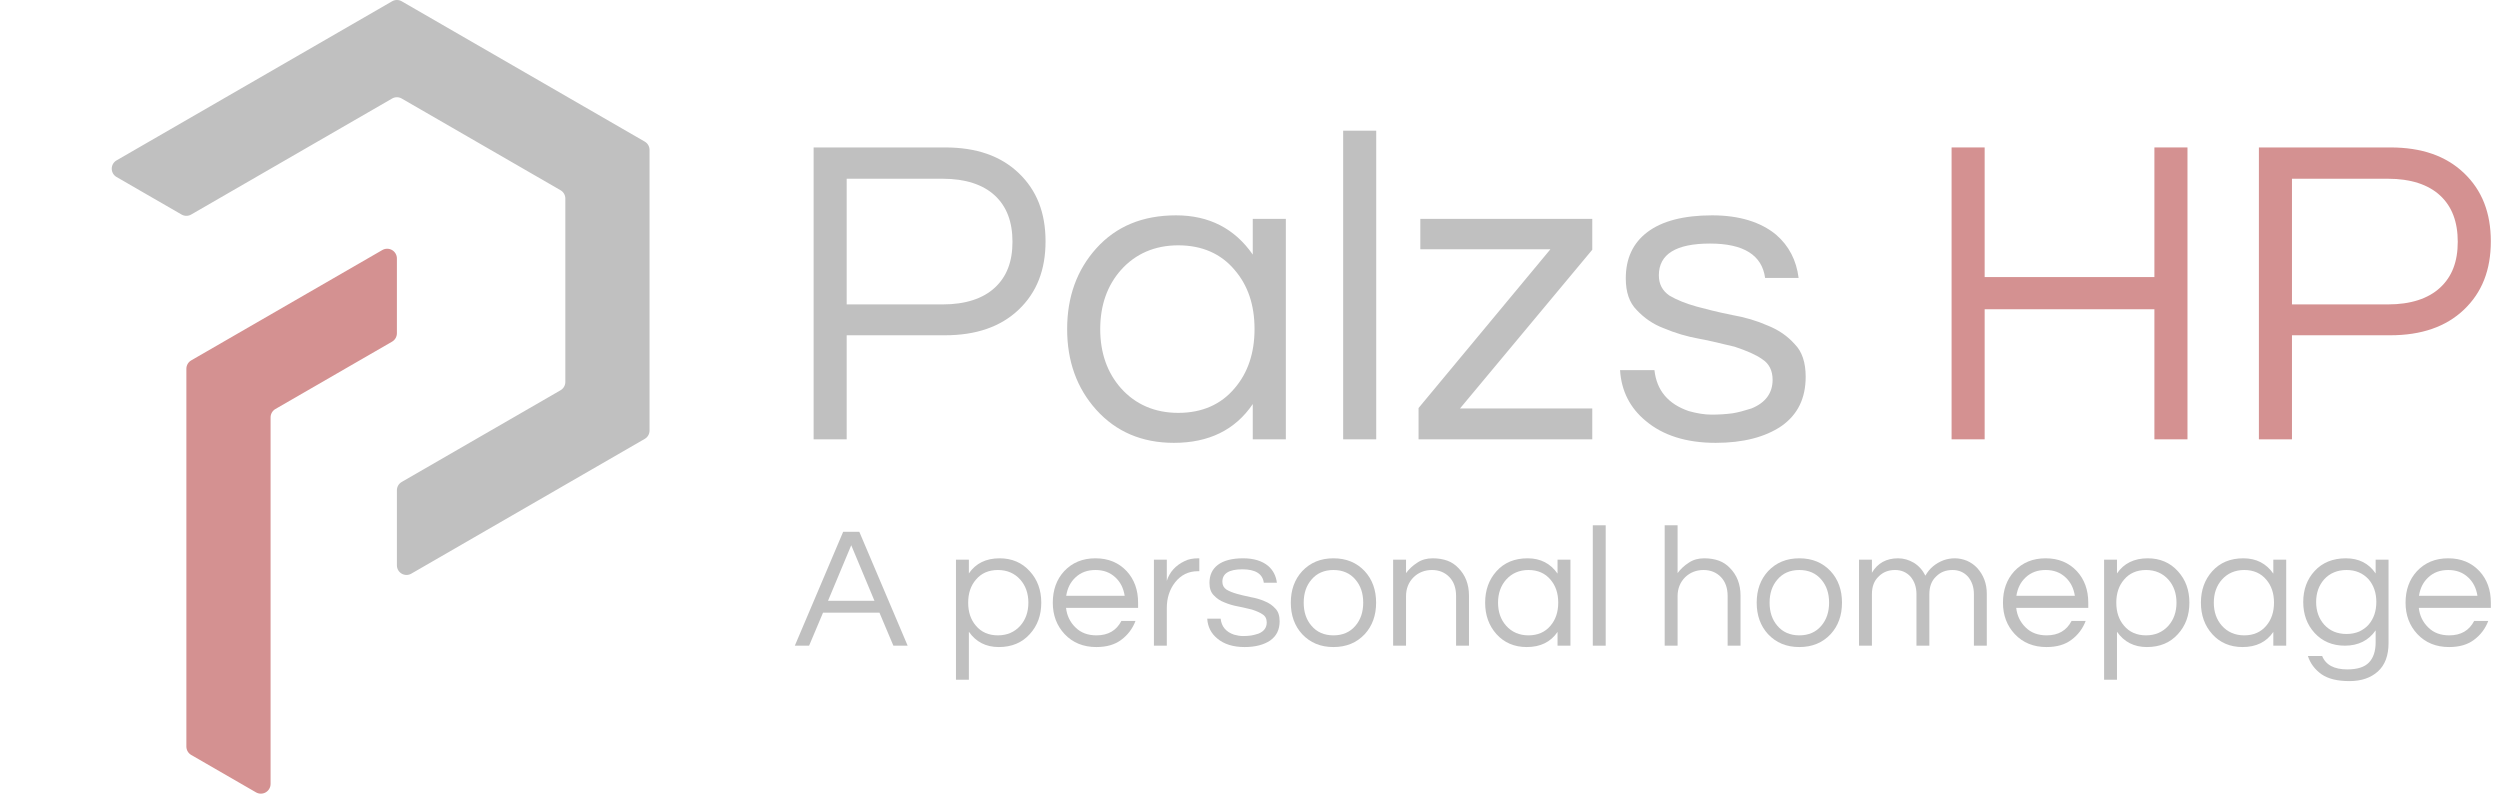
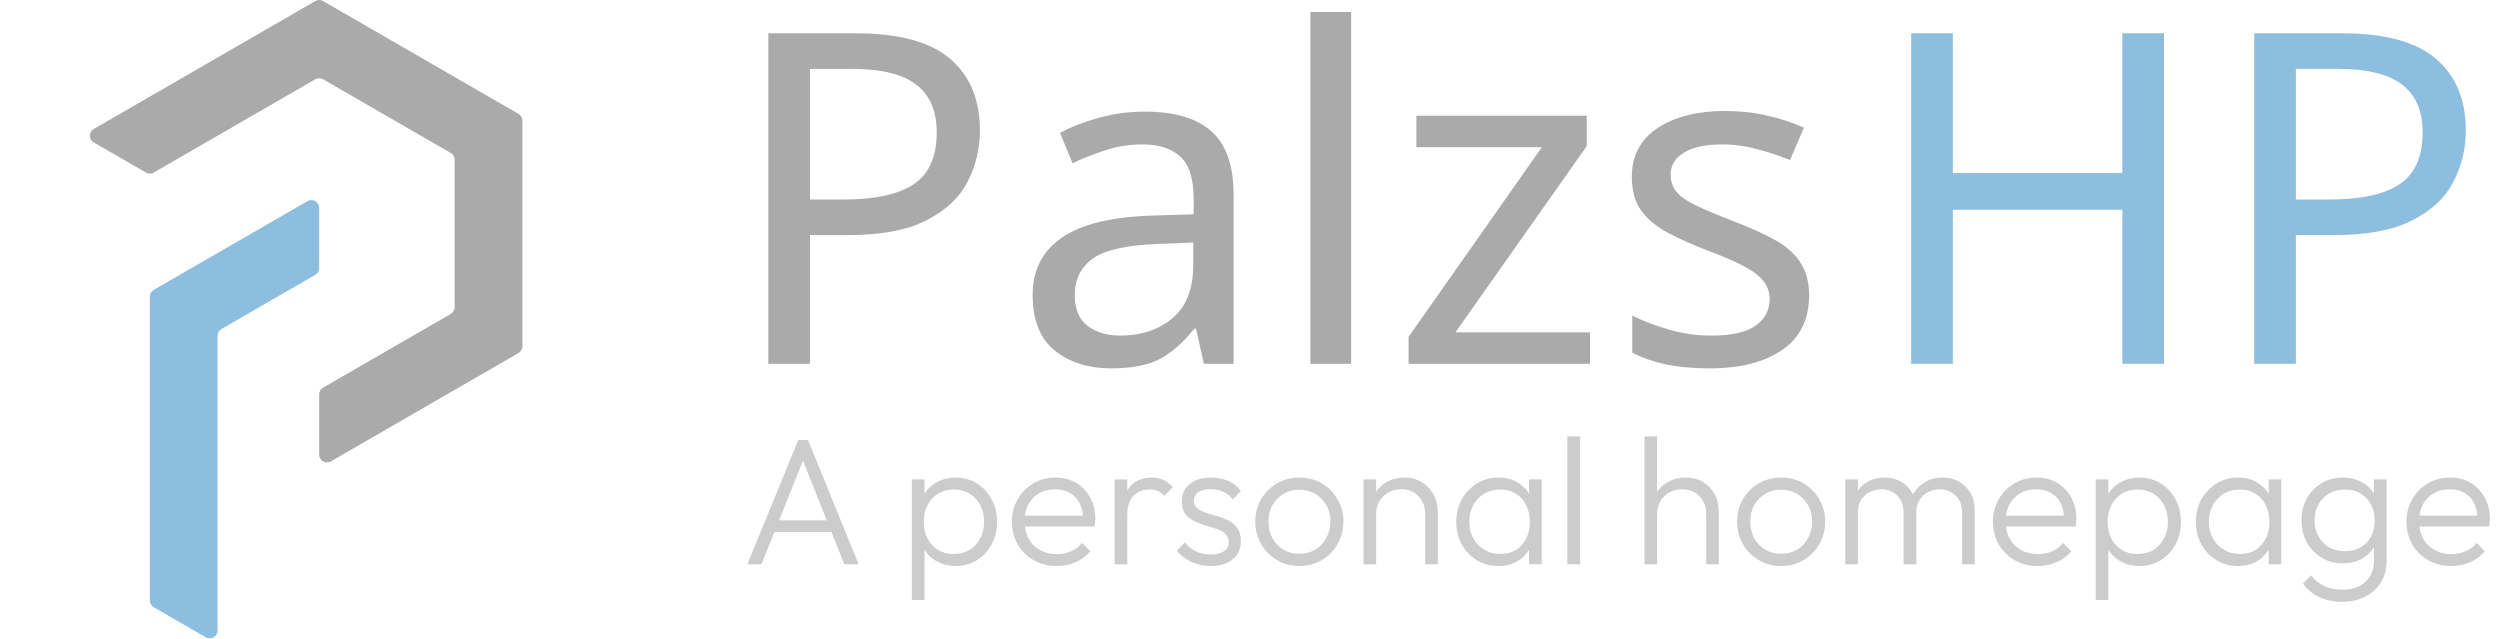
- <svg xmlns="http://www.w3.org/2000/svg" width="100%" height="100%" viewBox="0 0 189 60" version="1.1" xml:space="preserve" style="fill-rule:evenodd;clip-rule:evenodd;stroke-linejoin:round;stroke-miterlimit:2;">
-   <g transform="matrix(1,0,0,1,-1652.92,-144)">
-     <g transform="matrix(0.0622431,0,0,0.0622431,1600.16,125.509)">
-       <path d="M1312.01,600.78C1315.66,598.67 1320.16,598.67 1323.82,600.78C1327.47,602.89 1329.72,606.789 1329.72,611.008L1329.72,701.842C1329.72,706.062 1327.47,709.961 1323.82,712.071L1182.2,793.835C1178.55,795.944 1176.29,799.844 1176.29,804.063L1176.29,1249.23C1176.29,1253.45 1174.04,1257.35 1170.39,1259.46C1166.73,1261.57 1162.23,1261.57 1158.58,1259.46L1079.91,1214.04C1076.26,1211.93 1074.01,1208.03 1074.01,1203.81L1074.01,745.008C1074.01,740.788 1076.26,736.889 1079.91,734.779L1312.01,600.78Z" style="fill:rgb(212,145,145);" />
-     </g>
-     <g transform="matrix(0.0622431,0,0,0.0622431,1600.16,125.509)">
-       <path d="M989.188,491.884C985.586,493.964 983.366,497.808 983.366,501.968C983.366,506.129 985.586,509.973 989.188,512.053L1068.19,557.662C1071.79,559.742 1076.23,559.742 1079.83,557.662L1323.9,416.747C1327.51,414.667 1331.94,414.667 1335.55,416.747L1528.48,528.135C1532.08,530.215 1534.3,534.059 1534.3,538.219L1534.3,760.993C1534.3,765.154 1532.08,768.998 1528.48,771.078L1335.55,882.465C1331.94,884.545 1329.72,888.39 1329.72,892.55L1329.72,983.768C1329.72,987.928 1331.94,991.772 1335.55,993.852C1339.15,995.933 1343.59,995.933 1347.19,993.852L1630.76,830.133C1634.36,828.053 1636.58,824.209 1636.58,820.049L1636.58,479.164C1636.58,475.004 1634.36,471.16 1630.76,469.079L1335.55,298.637C1331.94,296.557 1327.51,296.557 1323.9,298.637L989.188,491.884Z" style="fill:rgb(192,192,192);" />
-     </g>
-     <g transform="matrix(6.21141,0,0,0.946931,1205.55,105.519)">
-       <rect x="72.025" y="40.637" width="9.66" height="63.363" style="fill:none;" />
-     </g>
-     <g transform="matrix(0.780071,0,0,0.780071,1712.97,192.813)">
-       <g transform="matrix(16.667,0,0,16.667,0,0)">
-         <path d="M0.659,-0L0.576,-0L0.495,-0.192L0.167,-0.192L0.086,-0L0.003,-0L0.284,-0.662L0.378,-0.662L0.659,-0ZM0.466,-0.261L0.331,-0.584L0.196,-0.261L0.466,-0.261Z" style="fill:rgb(192,192,192);fill-rule:nonzero;" />
-       </g>
-       <g transform="matrix(16.667,0,0,16.667,14.5836,0)">
-         <path d="M0.14,-0.42C0.18,-0.479 0.24,-0.508 0.319,-0.508C0.39,-0.508 0.449,-0.483 0.494,-0.433C0.539,-0.384 0.561,-0.323 0.561,-0.25C0.561,-0.177 0.539,-0.116 0.494,-0.067C0.449,-0.017 0.389,0.008 0.314,0.008C0.239,0.008 0.181,-0.022 0.14,-0.081L0.14,0.198L0.065,0.198L0.065,-0.5L0.14,-0.5L0.14,-0.42ZM0.309,-0.44C0.255,-0.44 0.212,-0.421 0.181,-0.384C0.151,-0.349 0.136,-0.305 0.136,-0.25C0.136,-0.195 0.151,-0.151 0.181,-0.116C0.212,-0.079 0.255,-0.06 0.309,-0.06C0.362,-0.06 0.406,-0.079 0.439,-0.116C0.47,-0.151 0.486,-0.196 0.486,-0.25C0.486,-0.304 0.47,-0.349 0.439,-0.384C0.406,-0.421 0.362,-0.44 0.309,-0.44Z" style="fill:rgb(192,192,192);fill-rule:nonzero;" />
-       </g>
-       <g transform="matrix(16.667,0,0,16.667,24.4838,0)">
-         <path d="M0.288,-0.06C0.356,-0.06 0.404,-0.088 0.433,-0.144L0.515,-0.144C0.498,-0.099 0.47,-0.062 0.432,-0.034C0.395,-0.006 0.347,0.008 0.287,0.008C0.212,0.008 0.15,-0.017 0.103,-0.067C0.057,-0.116 0.034,-0.177 0.034,-0.25C0.034,-0.324 0.056,-0.385 0.1,-0.433C0.147,-0.483 0.207,-0.508 0.282,-0.508C0.357,-0.508 0.417,-0.483 0.464,-0.433C0.508,-0.385 0.53,-0.324 0.53,-0.25L0.53,-0.22L0.111,-0.22C0.116,-0.175 0.134,-0.137 0.166,-0.106C0.197,-0.075 0.238,-0.06 0.288,-0.06ZM0.398,-0.397C0.367,-0.426 0.329,-0.44 0.282,-0.44C0.235,-0.44 0.197,-0.426 0.166,-0.397C0.137,-0.37 0.119,-0.335 0.112,-0.29L0.452,-0.29C0.445,-0.335 0.427,-0.37 0.398,-0.397Z" style="fill:rgb(192,192,192);fill-rule:nonzero;" />
-       </g>
-       <g transform="matrix(16.667,0,0,16.667,33.7673,0)">
-         <path d="M0.329,-0.508L0.329,-0.433L0.32,-0.433C0.266,-0.433 0.222,-0.411 0.188,-0.368C0.156,-0.327 0.14,-0.277 0.14,-0.22L0.14,-0L0.065,-0L0.065,-0.5L0.14,-0.5L0.14,-0.377C0.156,-0.428 0.191,-0.467 0.244,-0.492C0.265,-0.503 0.292,-0.508 0.324,-0.508L0.329,-0.508Z" style="fill:rgb(192,192,192);fill-rule:nonzero;" />
-       </g>
-       <g transform="matrix(16.667,0,0,16.667,39.5175,0)">
-         <path d="M0.359,-0.366C0.352,-0.418 0.31,-0.444 0.234,-0.444C0.157,-0.444 0.118,-0.42 0.118,-0.372C0.118,-0.352 0.126,-0.337 0.142,-0.326C0.159,-0.316 0.179,-0.308 0.204,-0.301C0.223,-0.296 0.249,-0.289 0.284,-0.282C0.313,-0.277 0.34,-0.269 0.365,-0.258C0.39,-0.248 0.41,-0.234 0.426,-0.216C0.443,-0.199 0.451,-0.174 0.451,-0.142C0.451,-0.093 0.433,-0.056 0.396,-0.03C0.359,-0.005 0.309,0.008 0.247,0.008C0.18,0.008 0.127,-0.009 0.088,-0.042C0.053,-0.071 0.033,-0.109 0.03,-0.157L0.108,-0.157C0.113,-0.111 0.139,-0.08 0.186,-0.064C0.204,-0.059 0.221,-0.056 0.238,-0.056C0.254,-0.056 0.27,-0.057 0.285,-0.059C0.298,-0.061 0.312,-0.065 0.328,-0.07C0.36,-0.083 0.376,-0.105 0.376,-0.135C0.376,-0.156 0.368,-0.172 0.352,-0.182C0.338,-0.192 0.317,-0.201 0.29,-0.21C0.249,-0.22 0.222,-0.226 0.21,-0.228C0.182,-0.233 0.155,-0.241 0.129,-0.252C0.105,-0.261 0.085,-0.275 0.068,-0.293C0.051,-0.31 0.043,-0.334 0.043,-0.365C0.043,-0.41 0.059,-0.445 0.092,-0.47C0.125,-0.495 0.174,-0.508 0.239,-0.508C0.3,-0.508 0.349,-0.493 0.384,-0.464C0.413,-0.439 0.43,-0.406 0.435,-0.366L0.359,-0.366Z" style="fill:rgb(192,192,192);fill-rule:nonzero;" />
-       </g>
-       <g transform="matrix(16.667,0,0,16.667,47.551,0)">
-         <path d="M0.1,-0.433C0.147,-0.483 0.207,-0.508 0.282,-0.508C0.357,-0.508 0.417,-0.483 0.464,-0.433C0.508,-0.385 0.53,-0.324 0.53,-0.25C0.53,-0.176 0.508,-0.115 0.464,-0.067C0.417,-0.017 0.357,0.008 0.282,0.008C0.207,0.008 0.147,-0.017 0.1,-0.067C0.056,-0.115 0.034,-0.176 0.034,-0.25C0.034,-0.324 0.056,-0.385 0.1,-0.433ZM0.154,-0.116C0.185,-0.079 0.228,-0.06 0.282,-0.06C0.336,-0.06 0.379,-0.079 0.41,-0.116C0.44,-0.151 0.455,-0.196 0.455,-0.25C0.455,-0.305 0.44,-0.349 0.41,-0.384C0.379,-0.421 0.336,-0.44 0.282,-0.44C0.228,-0.44 0.185,-0.421 0.154,-0.384C0.124,-0.349 0.109,-0.305 0.109,-0.25C0.109,-0.195 0.124,-0.151 0.154,-0.116Z" style="fill:rgb(192,192,192);fill-rule:nonzero;" />
-       </g>
-       <g transform="matrix(16.667,0,0,16.667,56.9511,0)">
-         <path d="M0.14,-0.5L0.14,-0.422C0.157,-0.445 0.179,-0.466 0.206,-0.483C0.231,-0.5 0.261,-0.508 0.295,-0.508C0.328,-0.508 0.356,-0.503 0.381,-0.494C0.405,-0.485 0.426,-0.471 0.444,-0.452C0.485,-0.411 0.506,-0.357 0.506,-0.291L0.506,-0L0.431,-0L0.431,-0.289C0.431,-0.335 0.418,-0.372 0.392,-0.399C0.366,-0.426 0.332,-0.44 0.291,-0.44C0.249,-0.44 0.213,-0.426 0.184,-0.398C0.155,-0.369 0.14,-0.332 0.14,-0.288L0.14,-0L0.065,-0L0.065,-0.5L0.14,-0.5Z" style="fill:rgb(192,192,192);fill-rule:nonzero;" />
-       </g>
-       <g transform="matrix(16.667,0,0,16.667,66.3847,0)">
-         <path d="M0.455,-0.08C0.415,-0.021 0.355,0.008 0.276,0.008C0.204,0.008 0.145,-0.017 0.1,-0.067C0.056,-0.116 0.034,-0.177 0.034,-0.25C0.034,-0.323 0.056,-0.384 0.1,-0.433C0.145,-0.483 0.205,-0.508 0.281,-0.508C0.356,-0.508 0.414,-0.478 0.455,-0.419L0.455,-0.5L0.53,-0.5L0.53,-0L0.455,-0L0.455,-0.08ZM0.286,-0.06C0.34,-0.06 0.383,-0.079 0.414,-0.116C0.444,-0.151 0.459,-0.196 0.459,-0.25C0.459,-0.305 0.444,-0.349 0.414,-0.384C0.383,-0.421 0.34,-0.44 0.286,-0.44C0.233,-0.44 0.189,-0.421 0.156,-0.384C0.125,-0.349 0.109,-0.304 0.109,-0.25C0.109,-0.196 0.125,-0.151 0.156,-0.116C0.189,-0.079 0.233,-0.06 0.286,-0.06Z" style="fill:rgb(192,192,192);fill-rule:nonzero;" />
-       </g>
-       <g transform="matrix(16.667,0,0,16.667,76.3015,0)">
-         <rect x="0.065" y="-0.7" width="0.075" height="0.7" style="fill:rgb(192,192,192);" />
-       </g>
-       <g transform="matrix(16.667,0,0,16.667,83.2683,0)">
-         <path d="M0.14,-0.7L0.14,-0.422C0.157,-0.445 0.179,-0.466 0.206,-0.483C0.231,-0.5 0.261,-0.508 0.295,-0.508C0.328,-0.508 0.356,-0.503 0.381,-0.494C0.405,-0.485 0.426,-0.471 0.444,-0.452C0.485,-0.411 0.506,-0.357 0.506,-0.291L0.506,-0L0.431,-0L0.431,-0.289C0.431,-0.335 0.418,-0.372 0.392,-0.399C0.366,-0.426 0.332,-0.44 0.291,-0.44C0.249,-0.44 0.213,-0.426 0.184,-0.398C0.155,-0.369 0.14,-0.332 0.14,-0.288L0.14,-0L0.065,-0L0.065,-0.7L0.14,-0.7Z" style="fill:rgb(192,192,192);fill-rule:nonzero;" />
-       </g>
-       <g transform="matrix(16.667,0,0,16.667,92.7019,0)">
-         <path d="M0.1,-0.433C0.147,-0.483 0.207,-0.508 0.282,-0.508C0.357,-0.508 0.417,-0.483 0.464,-0.433C0.508,-0.385 0.53,-0.324 0.53,-0.25C0.53,-0.176 0.508,-0.115 0.464,-0.067C0.417,-0.017 0.357,0.008 0.282,0.008C0.207,0.008 0.147,-0.017 0.1,-0.067C0.056,-0.115 0.034,-0.176 0.034,-0.25C0.034,-0.324 0.056,-0.385 0.1,-0.433ZM0.154,-0.116C0.185,-0.079 0.228,-0.06 0.282,-0.06C0.336,-0.06 0.379,-0.079 0.41,-0.116C0.44,-0.151 0.455,-0.196 0.455,-0.25C0.455,-0.305 0.44,-0.349 0.41,-0.384C0.379,-0.421 0.336,-0.44 0.282,-0.44C0.228,-0.44 0.185,-0.421 0.154,-0.384C0.124,-0.349 0.109,-0.305 0.109,-0.25C0.109,-0.195 0.124,-0.151 0.154,-0.116Z" style="fill:rgb(192,192,192);fill-rule:nonzero;" />
-       </g>
-       <g transform="matrix(16.667,0,0,16.667,102.102,0)">
-         <path d="M0.14,-0.424C0.173,-0.48 0.224,-0.508 0.292,-0.508C0.325,-0.508 0.355,-0.499 0.384,-0.482C0.413,-0.464 0.435,-0.439 0.451,-0.407C0.474,-0.449 0.51,-0.479 0.557,-0.497C0.577,-0.504 0.599,-0.508 0.622,-0.508C0.646,-0.508 0.669,-0.503 0.692,-0.494C0.715,-0.484 0.735,-0.47 0.752,-0.452C0.789,-0.411 0.808,-0.361 0.808,-0.302L0.808,-0L0.733,-0L0.733,-0.3C0.733,-0.341 0.721,-0.375 0.698,-0.402C0.675,-0.427 0.645,-0.44 0.609,-0.44C0.57,-0.44 0.539,-0.428 0.514,-0.403C0.487,-0.378 0.474,-0.344 0.474,-0.299L0.474,-0L0.399,-0L0.399,-0.3C0.399,-0.341 0.387,-0.375 0.364,-0.402C0.341,-0.427 0.311,-0.44 0.275,-0.44C0.236,-0.44 0.205,-0.428 0.18,-0.403C0.153,-0.378 0.14,-0.344 0.14,-0.299L0.14,-0L0.065,-0L0.065,-0.5L0.14,-0.5L0.14,-0.424Z" style="fill:rgb(192,192,192);fill-rule:nonzero;" />
-       </g>
-       <g transform="matrix(16.667,0,0,16.667,116.569,0)">
-         <path d="M0.288,-0.06C0.356,-0.06 0.404,-0.088 0.433,-0.144L0.515,-0.144C0.498,-0.099 0.47,-0.062 0.432,-0.034C0.395,-0.006 0.347,0.008 0.287,0.008C0.212,0.008 0.15,-0.017 0.103,-0.067C0.057,-0.116 0.034,-0.177 0.034,-0.25C0.034,-0.324 0.056,-0.385 0.1,-0.433C0.147,-0.483 0.207,-0.508 0.282,-0.508C0.357,-0.508 0.417,-0.483 0.464,-0.433C0.508,-0.385 0.53,-0.324 0.53,-0.25L0.53,-0.22L0.111,-0.22C0.116,-0.175 0.134,-0.137 0.166,-0.106C0.197,-0.075 0.238,-0.06 0.288,-0.06ZM0.398,-0.397C0.367,-0.426 0.329,-0.44 0.282,-0.44C0.235,-0.44 0.197,-0.426 0.166,-0.397C0.137,-0.37 0.119,-0.335 0.112,-0.29L0.452,-0.29C0.445,-0.335 0.427,-0.37 0.398,-0.397Z" style="fill:rgb(192,192,192);fill-rule:nonzero;" />
-       </g>
-       <g transform="matrix(16.667,0,0,16.667,125.853,0)">
-         <path d="M0.14,-0.42C0.18,-0.479 0.24,-0.508 0.319,-0.508C0.39,-0.508 0.449,-0.483 0.494,-0.433C0.539,-0.384 0.561,-0.323 0.561,-0.25C0.561,-0.177 0.539,-0.116 0.494,-0.067C0.449,-0.017 0.389,0.008 0.314,0.008C0.239,0.008 0.181,-0.022 0.14,-0.081L0.14,0.198L0.065,0.198L0.065,-0.5L0.14,-0.5L0.14,-0.42ZM0.309,-0.44C0.255,-0.44 0.212,-0.421 0.181,-0.384C0.151,-0.349 0.136,-0.305 0.136,-0.25C0.136,-0.195 0.151,-0.151 0.181,-0.116C0.212,-0.079 0.255,-0.06 0.309,-0.06C0.362,-0.06 0.406,-0.079 0.439,-0.116C0.47,-0.151 0.486,-0.196 0.486,-0.25C0.486,-0.304 0.47,-0.349 0.439,-0.384C0.406,-0.421 0.362,-0.44 0.309,-0.44Z" style="fill:rgb(192,192,192);fill-rule:nonzero;" />
-       </g>
-       <g transform="matrix(16.667,0,0,16.667,135.753,0)">
-         <path d="M0.455,-0.08C0.415,-0.021 0.355,0.008 0.276,0.008C0.204,0.008 0.145,-0.017 0.1,-0.067C0.056,-0.116 0.034,-0.177 0.034,-0.25C0.034,-0.323 0.056,-0.384 0.1,-0.433C0.145,-0.483 0.205,-0.508 0.281,-0.508C0.356,-0.508 0.414,-0.478 0.455,-0.419L0.455,-0.5L0.53,-0.5L0.53,-0L0.455,-0L0.455,-0.08ZM0.286,-0.06C0.34,-0.06 0.383,-0.079 0.414,-0.116C0.444,-0.151 0.459,-0.196 0.459,-0.25C0.459,-0.305 0.444,-0.349 0.414,-0.384C0.383,-0.421 0.34,-0.44 0.286,-0.44C0.233,-0.44 0.189,-0.421 0.156,-0.384C0.125,-0.349 0.109,-0.304 0.109,-0.25C0.109,-0.196 0.125,-0.151 0.156,-0.116C0.189,-0.079 0.233,-0.06 0.286,-0.06Z" style="fill:rgb(192,192,192);fill-rule:nonzero;" />
-       </g>
-       <g transform="matrix(16.667,0,0,16.667,145.67,0)">
-         <path d="M0.455,-0.42L0.455,-0.5L0.53,-0.5L0.53,-0.015C0.53,0.058 0.509,0.113 0.468,0.15C0.427,0.187 0.372,0.206 0.303,0.206C0.233,0.206 0.179,0.193 0.14,0.166C0.101,0.138 0.075,0.103 0.061,0.06L0.144,0.06C0.165,0.112 0.214,0.138 0.29,0.138C0.348,0.138 0.39,0.125 0.416,0.098C0.442,0.071 0.455,0.032 0.455,-0.02L0.455,-0.089C0.414,-0.03 0.354,-0 0.276,-0C0.204,-0 0.145,-0.025 0.1,-0.074C0.056,-0.122 0.034,-0.182 0.034,-0.254C0.034,-0.326 0.056,-0.386 0.1,-0.434C0.145,-0.483 0.206,-0.508 0.282,-0.508C0.357,-0.508 0.415,-0.479 0.455,-0.42ZM0.286,-0.068C0.313,-0.068 0.337,-0.073 0.359,-0.082C0.382,-0.093 0.4,-0.106 0.414,-0.122C0.444,-0.157 0.459,-0.201 0.459,-0.254C0.459,-0.307 0.444,-0.351 0.414,-0.386C0.381,-0.422 0.338,-0.44 0.286,-0.44C0.233,-0.44 0.189,-0.422 0.156,-0.386C0.125,-0.351 0.109,-0.307 0.109,-0.254C0.109,-0.201 0.125,-0.157 0.156,-0.122C0.189,-0.086 0.232,-0.068 0.286,-0.068Z" style="fill:rgb(192,192,192);fill-rule:nonzero;" />
-       </g>
-       <g transform="matrix(16.667,0,0,16.667,155.586,0)">
-         <path d="M0.288,-0.06C0.356,-0.06 0.404,-0.088 0.433,-0.144L0.515,-0.144C0.498,-0.099 0.47,-0.062 0.432,-0.034C0.395,-0.006 0.347,0.008 0.287,0.008C0.212,0.008 0.15,-0.017 0.103,-0.067C0.057,-0.116 0.034,-0.177 0.034,-0.25C0.034,-0.324 0.056,-0.385 0.1,-0.433C0.147,-0.483 0.207,-0.508 0.282,-0.508C0.357,-0.508 0.417,-0.483 0.464,-0.433C0.508,-0.385 0.53,-0.324 0.53,-0.25L0.53,-0.22L0.111,-0.22C0.116,-0.175 0.134,-0.137 0.166,-0.106C0.197,-0.075 0.238,-0.06 0.288,-0.06ZM0.398,-0.397C0.367,-0.426 0.329,-0.44 0.282,-0.44C0.235,-0.44 0.197,-0.426 0.166,-0.397C0.137,-0.37 0.119,-0.335 0.112,-0.29L0.452,-0.29C0.445,-0.335 0.427,-0.37 0.398,-0.397Z" style="fill:rgb(192,192,192);fill-rule:nonzero;" />
-       </g>
-     </g>
-     <g transform="matrix(1,0,0,1,1711.73,177.213)">
-       <g>
-         <g transform="matrix(33.333,0,0,33.333,0,0)">
-           <path d="M0.156,-0L0.081,-0L0.081,-0.662L0.379,-0.662C0.45,-0.662 0.505,-0.643 0.546,-0.604C0.587,-0.565 0.607,-0.514 0.607,-0.449C0.607,-0.384 0.587,-0.333 0.546,-0.294C0.505,-0.255 0.449,-0.236 0.379,-0.236L0.156,-0.236L0.156,-0ZM0.156,-0.591L0.156,-0.306L0.374,-0.306C0.425,-0.306 0.465,-0.319 0.492,-0.344C0.519,-0.369 0.532,-0.403 0.532,-0.448C0.532,-0.493 0.519,-0.528 0.492,-0.553C0.465,-0.578 0.425,-0.591 0.374,-0.591L0.156,-0.591Z" style="fill:rgb(192,192,192);fill-rule:nonzero;" />
+ <svg xmlns="http://www.w3.org/2000/svg" width="100%" height="100%" viewBox="0 0 180 46" version="1.1" xml:space="preserve" style="fill-rule:evenodd;clip-rule:evenodd;stroke-linejoin:round;stroke-miterlimit:2;">
+   <g transform="matrix(1,0,0,1,-1659.639,-151.0181)">
+     <g transform="matrix(1,0,0,1,787.0745,0)">
+       <g transform="matrix(0.766062,0,0,0.766062,834.2611,120.3757)">
+         <g transform="matrix(0.062243,0,0,0.062243,-2.766193,21.50899)">
+           <path d="M1312.007,600.78C1315.662,598.67 1320.164,598.67 1323.819,600.78C1327.473,602.89 1329.724,606.789 1329.724,611.008L1329.724,701.842C1329.724,706.062 1327.473,709.961 1323.819,712.071L1182.2,793.835C1178.546,795.944 1176.294,799.844 1176.294,804.063L1176.294,1249.228C1176.294,1253.447 1174.043,1257.347 1170.389,1259.456C1166.734,1261.566 1162.232,1261.566 1158.578,1259.456L1079.913,1214.039C1076.259,1211.93 1074.008,1208.03 1074.008,1203.811L1074.008,745.008C1074.008,740.788 1076.259,736.889 1079.913,734.779L1312.007,600.78Z" style="fill:rgb(141,190,223);" />
        </g>
-         <g transform="matrix(1,0,0,1,20.733,0)">
-           <g transform="matrix(33.333,0,0,33.333,0,0)">
-             <path d="M0.455,-0.08C0.415,-0.021 0.355,0.008 0.276,0.008C0.204,0.008 0.145,-0.017 0.1,-0.067C0.056,-0.116 0.034,-0.177 0.034,-0.25C0.034,-0.323 0.056,-0.384 0.1,-0.433C0.145,-0.483 0.205,-0.508 0.281,-0.508C0.356,-0.508 0.414,-0.478 0.455,-0.419L0.455,-0.5L0.53,-0.5L0.53,-0L0.455,-0L0.455,-0.08ZM0.286,-0.06C0.34,-0.06 0.383,-0.079 0.414,-0.116C0.444,-0.151 0.459,-0.196 0.459,-0.25C0.459,-0.305 0.444,-0.349 0.414,-0.384C0.383,-0.421 0.34,-0.44 0.286,-0.44C0.233,-0.44 0.189,-0.421 0.156,-0.384C0.125,-0.349 0.109,-0.304 0.109,-0.25C0.109,-0.196 0.125,-0.151 0.156,-0.116C0.189,-0.079 0.233,-0.06 0.286,-0.06Z" style="fill:rgb(192,192,192);fill-rule:nonzero;" />
-           </g>
-           <g transform="matrix(33.333,0,0,33.333,19.833,0)">
-             <rect x="0.065" y="-0.7" width="0.075" height="0.7" style="fill:rgb(192,192,192);" />
-           </g>
-           <g transform="matrix(33.333,0,0,33.333,26.6663,0)">
-             <path d="M0.125,-0.07L0.425,-0.07L0.425,-0L0.031,-0L0.031,-0.071L0.33,-0.431L0.035,-0.431L0.035,-0.5L0.425,-0.5L0.425,-0.43L0.125,-0.07Z" style="fill:rgb(192,192,192);fill-rule:nonzero;" />
-           </g>
-           <g transform="matrix(33.333,0,0,33.333,41.9328,0)">
-             <path d="M0.359,-0.366C0.352,-0.418 0.31,-0.444 0.234,-0.444C0.157,-0.444 0.118,-0.42 0.118,-0.372C0.118,-0.352 0.126,-0.337 0.142,-0.326C0.159,-0.316 0.179,-0.308 0.204,-0.301C0.223,-0.296 0.249,-0.289 0.284,-0.282C0.313,-0.277 0.34,-0.269 0.365,-0.258C0.39,-0.248 0.41,-0.234 0.426,-0.216C0.443,-0.199 0.451,-0.174 0.451,-0.142C0.451,-0.093 0.433,-0.056 0.396,-0.03C0.359,-0.005 0.309,0.008 0.247,0.008C0.18,0.008 0.127,-0.009 0.088,-0.042C0.053,-0.071 0.033,-0.109 0.03,-0.157L0.108,-0.157C0.113,-0.111 0.139,-0.08 0.186,-0.064C0.204,-0.059 0.221,-0.056 0.238,-0.056C0.254,-0.056 0.27,-0.057 0.285,-0.059C0.298,-0.061 0.312,-0.065 0.328,-0.07C0.36,-0.083 0.376,-0.105 0.376,-0.135C0.376,-0.156 0.368,-0.172 0.352,-0.182C0.338,-0.192 0.317,-0.201 0.29,-0.21C0.249,-0.22 0.222,-0.226 0.21,-0.228C0.182,-0.233 0.155,-0.241 0.129,-0.252C0.105,-0.261 0.085,-0.275 0.068,-0.293C0.051,-0.31 0.043,-0.334 0.043,-0.365C0.043,-0.41 0.059,-0.445 0.092,-0.47C0.125,-0.495 0.174,-0.508 0.239,-0.508C0.3,-0.508 0.349,-0.493 0.384,-0.464C0.413,-0.439 0.43,-0.406 0.435,-0.366L0.359,-0.366Z" style="fill:rgb(192,192,192);fill-rule:nonzero;" />
-           </g>
+         <g transform="matrix(0.062243,0,0,0.062243,-2.766193,21.50899)">
+           <path d="M989.188,491.884C985.586,493.964 983.366,497.808 983.366,501.968C983.366,506.129 985.586,509.973 989.188,512.053L1068.186,557.662C1071.788,559.742 1076.227,559.742 1079.83,557.662L1323.902,416.747C1327.505,414.667 1331.944,414.667 1335.546,416.747L1528.475,528.135C1532.078,530.215 1534.297,534.059 1534.297,538.219L1534.297,760.993C1534.297,765.154 1532.078,768.998 1528.475,771.078L1335.546,882.465C1331.944,884.545 1329.724,888.39 1329.724,892.55L1329.724,983.768C1329.724,987.928 1331.944,991.772 1335.546,993.852C1339.149,995.933 1343.588,995.933 1347.191,993.852L1630.761,830.133C1634.364,828.053 1636.583,824.209 1636.583,820.049L1636.583,479.164C1636.583,475.004 1634.364,471.16 1630.761,469.079L1335.546,298.637C1331.944,296.557 1327.505,296.557 1323.902,298.637L989.188,491.884Z" style="fill:rgb(170,170,170);" />
+         </g>
+         <g transform="matrix(6.211411,0,0,0.946931,-397.3755,1.519158)">
+           <rect x="72.025" y="40.637" width="9.66" height="63.363" style="fill:none;" />
        </g>
      </g>
    </g>
-     <g transform="matrix(1,0,0,1,1797.76,177.213)">
-       <g transform="matrix(33.333,0,0,33.333,0,0)">
-         <path d="M0.616,-0.662L0.616,-0L0.541,-0L0.541,-0.295L0.156,-0.295L0.156,-0L0.081,-0L0.081,-0.662L0.156,-0.662L0.156,-0.368L0.541,-0.368L0.541,-0.662L0.616,-0.662Z" style="fill:rgb(212,145,145);fill-rule:nonzero;" />
+     <g transform="matrix(1,0,0,1,787.0745,0)">
+       <g transform="matrix(0.780071,0,0,0.780071,734.3918,62.64278)">
+         <g transform="matrix(16.66667,0,0,16.66667,245.4927,165.3702)">
+           <path d="M0.037,-0L0.319,-0.688L0.373,-0.688L0.653,-0L0.574,-0L0.331,-0.608L0.359,-0.608L0.115,-0L0.037,-0ZM0.166,-0.179L0.166,-0.243L0.525,-0.243L0.525,-0.179L0.166,-0.179Z" style="fill:rgb(204,204,204);fill-rule:nonzero;" />
+         </g>
+         <g transform="matrix(16.66667,0,0,16.66667,256.526,165.3702)">
+                 </g>
+         <g transform="matrix(16.66667,0,0,16.66667,260.1094,165.3702)">
+           <path d="M0.314,0.01C0.278,0.01 0.246,0.003 0.217,-0.012C0.188,-0.026 0.164,-0.046 0.146,-0.072C0.128,-0.098 0.117,-0.128 0.113,-0.162L0.113,-0.309C0.117,-0.343 0.128,-0.373 0.146,-0.399C0.165,-0.425 0.189,-0.445 0.218,-0.459C0.247,-0.473 0.279,-0.48 0.314,-0.48C0.357,-0.48 0.396,-0.469 0.431,-0.448C0.466,-0.426 0.493,-0.397 0.513,-0.359C0.533,-0.323 0.543,-0.281 0.543,-0.234C0.543,-0.188 0.533,-0.147 0.513,-0.11C0.493,-0.073 0.466,-0.044 0.431,-0.022C0.396,-0.001 0.357,0.01 0.314,0.01ZM0.071,0.198L0.071,-0.47L0.141,-0.47L0.141,-0.35L0.127,-0.236L0.141,-0.12L0.141,0.198L0.071,0.198ZM0.301,-0.057C0.335,-0.057 0.364,-0.064 0.39,-0.079C0.415,-0.094 0.435,-0.116 0.449,-0.143C0.464,-0.169 0.471,-0.2 0.471,-0.235C0.471,-0.27 0.464,-0.301 0.449,-0.328C0.435,-0.355 0.415,-0.376 0.39,-0.391C0.365,-0.406 0.336,-0.414 0.303,-0.414C0.27,-0.414 0.242,-0.406 0.216,-0.391C0.192,-0.376 0.172,-0.355 0.158,-0.328C0.144,-0.301 0.137,-0.27 0.137,-0.235C0.137,-0.2 0.144,-0.169 0.158,-0.142C0.172,-0.115 0.191,-0.094 0.216,-0.079C0.241,-0.064 0.269,-0.057 0.301,-0.057Z" style="fill:rgb(204,204,204);fill-rule:nonzero;" />
+         </g>
+         <g transform="matrix(16.66667,0,0,16.66667,269.8594,165.3702)">
+           <path d="M0.288,0.01C0.241,0.01 0.198,-0.001 0.161,-0.022C0.124,-0.043 0.094,-0.073 0.072,-0.11C0.051,-0.147 0.04,-0.189 0.04,-0.236C0.04,-0.282 0.051,-0.323 0.072,-0.36C0.093,-0.397 0.122,-0.426 0.159,-0.448C0.195,-0.469 0.236,-0.48 0.282,-0.48C0.325,-0.48 0.363,-0.47 0.396,-0.451C0.429,-0.431 0.454,-0.404 0.473,-0.37C0.492,-0.336 0.502,-0.296 0.502,-0.252C0.502,-0.247 0.501,-0.241 0.501,-0.234C0.5,-0.227 0.499,-0.218 0.497,-0.209L0.089,-0.209L0.089,-0.269L0.459,-0.269L0.433,-0.247C0.434,-0.281 0.428,-0.311 0.416,-0.336C0.404,-0.361 0.386,-0.38 0.363,-0.394C0.34,-0.408 0.312,-0.415 0.28,-0.415C0.246,-0.415 0.216,-0.408 0.191,-0.393C0.165,-0.378 0.145,-0.357 0.131,-0.331C0.117,-0.305 0.11,-0.274 0.11,-0.238C0.11,-0.202 0.117,-0.17 0.132,-0.143C0.147,-0.115 0.168,-0.094 0.195,-0.079C0.222,-0.064 0.253,-0.056 0.289,-0.056C0.317,-0.056 0.343,-0.061 0.367,-0.072C0.392,-0.082 0.412,-0.097 0.428,-0.118L0.474,-0.072C0.452,-0.046 0.425,-0.025 0.392,-0.011C0.36,0.003 0.325,0.01 0.288,0.01Z" style="fill:rgb(204,204,204);fill-rule:nonzero;" />
+         </g>
+         <g transform="matrix(16.66667,0,0,16.66667,278.826,165.3702)">
+           <path d="M0.071,-0L0.071,-0.47L0.141,-0.47L0.141,-0L0.071,-0ZM0.141,-0.274L0.112,-0.287C0.112,-0.346 0.126,-0.393 0.155,-0.428C0.184,-0.463 0.224,-0.48 0.275,-0.48C0.298,-0.48 0.319,-0.476 0.339,-0.468C0.358,-0.459 0.376,-0.446 0.393,-0.427L0.347,-0.379C0.335,-0.391 0.323,-0.4 0.309,-0.406C0.296,-0.411 0.28,-0.414 0.263,-0.414C0.227,-0.414 0.198,-0.402 0.175,-0.378C0.152,-0.355 0.141,-0.32 0.141,-0.274Z" style="fill:rgb(204,204,204);fill-rule:nonzero;" />
+         </g>
+         <g transform="matrix(16.66667,0,0,16.66667,285.2594,165.3702)">
+           <path d="M0.215,0.01C0.189,0.01 0.165,0.006 0.142,-0.001C0.119,-0.007 0.097,-0.017 0.079,-0.03C0.059,-0.043 0.043,-0.058 0.029,-0.075L0.074,-0.121C0.092,-0.098 0.113,-0.082 0.137,-0.071C0.161,-0.059 0.188,-0.054 0.216,-0.054C0.248,-0.054 0.272,-0.06 0.29,-0.072C0.308,-0.084 0.317,-0.1 0.317,-0.121C0.317,-0.141 0.31,-0.157 0.298,-0.169C0.285,-0.18 0.269,-0.189 0.249,-0.196C0.229,-0.203 0.208,-0.209 0.186,-0.215C0.165,-0.222 0.144,-0.23 0.124,-0.24C0.104,-0.249 0.088,-0.263 0.075,-0.28C0.063,-0.297 0.057,-0.32 0.057,-0.348C0.057,-0.375 0.063,-0.398 0.076,-0.417C0.089,-0.437 0.108,-0.452 0.132,-0.464C0.156,-0.474 0.185,-0.48 0.218,-0.48C0.254,-0.48 0.286,-0.474 0.315,-0.461C0.343,-0.448 0.366,-0.43 0.384,-0.405L0.339,-0.359C0.325,-0.378 0.308,-0.391 0.287,-0.401C0.266,-0.411 0.242,-0.416 0.215,-0.416C0.186,-0.416 0.163,-0.41 0.147,-0.399C0.132,-0.387 0.124,-0.372 0.124,-0.353C0.124,-0.335 0.13,-0.32 0.143,-0.31C0.155,-0.3 0.171,-0.291 0.191,-0.285C0.211,-0.279 0.232,-0.272 0.254,-0.266C0.276,-0.26 0.297,-0.251 0.317,-0.241C0.337,-0.231 0.353,-0.217 0.365,-0.199C0.378,-0.181 0.384,-0.158 0.384,-0.128C0.384,-0.086 0.369,-0.052 0.338,-0.027C0.308,-0.002 0.267,0.01 0.215,0.01Z" style="fill:rgb(204,204,204);fill-rule:nonzero;" />
+         </g>
+         <g transform="matrix(16.66667,0,0,16.66667,292.326,165.3702)">
+           <path d="M0.284,0.01C0.238,0.01 0.197,-0.001 0.16,-0.023C0.123,-0.045 0.094,-0.074 0.072,-0.112C0.051,-0.149 0.04,-0.191 0.04,-0.237C0.04,-0.282 0.051,-0.323 0.072,-0.36C0.094,-0.397 0.123,-0.426 0.16,-0.448C0.197,-0.469 0.238,-0.48 0.284,-0.48C0.33,-0.48 0.371,-0.469 0.408,-0.448C0.445,-0.426 0.474,-0.397 0.495,-0.36C0.517,-0.323 0.528,-0.282 0.528,-0.237C0.528,-0.19 0.517,-0.148 0.495,-0.111C0.474,-0.074 0.445,-0.045 0.408,-0.023C0.371,-0.001 0.33,0.01 0.284,0.01ZM0.284,-0.058C0.317,-0.058 0.346,-0.065 0.372,-0.081C0.398,-0.096 0.418,-0.118 0.433,-0.145C0.448,-0.172 0.456,-0.203 0.456,-0.237C0.456,-0.271 0.448,-0.301 0.433,-0.327C0.418,-0.353 0.398,-0.374 0.372,-0.39C0.346,-0.405 0.317,-0.413 0.284,-0.413C0.251,-0.413 0.222,-0.405 0.196,-0.39C0.17,-0.374 0.15,-0.353 0.135,-0.327C0.12,-0.301 0.113,-0.271 0.113,-0.237C0.113,-0.202 0.12,-0.171 0.135,-0.144C0.15,-0.118 0.17,-0.096 0.196,-0.081C0.222,-0.065 0.251,-0.058 0.284,-0.058Z" style="fill:rgb(204,204,204);fill-rule:nonzero;" />
+         </g>
+         <g transform="matrix(16.66667,0,0,16.66667,301.7927,165.3702)">
+           <path d="M0.413,-0L0.413,-0.276C0.413,-0.317 0.401,-0.35 0.376,-0.376C0.352,-0.402 0.32,-0.415 0.28,-0.415C0.252,-0.415 0.228,-0.409 0.208,-0.397C0.187,-0.385 0.171,-0.369 0.159,-0.348C0.147,-0.327 0.141,-0.304 0.141,-0.277L0.109,-0.294C0.109,-0.33 0.117,-0.362 0.134,-0.39C0.15,-0.418 0.173,-0.44 0.201,-0.456C0.23,-0.472 0.262,-0.48 0.299,-0.48C0.335,-0.48 0.367,-0.471 0.395,-0.454C0.423,-0.436 0.444,-0.413 0.46,-0.384C0.476,-0.355 0.483,-0.323 0.483,-0.288L0.483,-0L0.413,-0ZM0.071,-0L0.071,-0.47L0.141,-0.47L0.141,-0L0.071,-0Z" style="fill:rgb(204,204,204);fill-rule:nonzero;" />
+         </g>
+         <g transform="matrix(16.66667,0,0,16.66667,310.8594,165.3702)">
+           <path d="M0.275,0.01C0.23,0.01 0.19,-0.001 0.155,-0.022C0.12,-0.044 0.092,-0.073 0.071,-0.11C0.051,-0.147 0.041,-0.188 0.041,-0.234C0.041,-0.28 0.051,-0.322 0.071,-0.359C0.092,-0.396 0.12,-0.425 0.155,-0.447C0.19,-0.469 0.23,-0.48 0.274,-0.48C0.31,-0.48 0.342,-0.473 0.37,-0.459C0.398,-0.444 0.421,-0.424 0.439,-0.399C0.457,-0.373 0.468,-0.343 0.472,-0.309L0.472,-0.162C0.468,-0.128 0.457,-0.098 0.439,-0.072C0.421,-0.046 0.398,-0.026 0.37,-0.011C0.342,0.003 0.31,0.01 0.275,0.01ZM0.286,-0.057C0.335,-0.057 0.374,-0.073 0.403,-0.106C0.433,-0.139 0.448,-0.181 0.448,-0.235C0.448,-0.27 0.441,-0.301 0.427,-0.328C0.414,-0.355 0.395,-0.376 0.37,-0.391C0.346,-0.406 0.317,-0.414 0.285,-0.414C0.251,-0.414 0.222,-0.406 0.196,-0.391C0.17,-0.375 0.15,-0.354 0.135,-0.327C0.12,-0.3 0.113,-0.27 0.113,-0.235C0.113,-0.2 0.12,-0.17 0.135,-0.143C0.15,-0.116 0.171,-0.095 0.197,-0.08C0.223,-0.064 0.252,-0.057 0.286,-0.057ZM0.444,-0L0.444,-0.126L0.458,-0.241L0.444,-0.355L0.444,-0.47L0.514,-0.47L0.514,-0L0.444,-0Z" style="fill:rgb(204,204,204);fill-rule:nonzero;" />
+         </g>
+         <g transform="matrix(16.66667,0,0,16.66667,320.6094,165.3702)">
+           <rect x="0.071" y="-0.708" width="0.071" height="0.708" style="fill:rgb(204,204,204);fill-rule:nonzero;" />
+         </g>
+         <g transform="matrix(16.66667,0,0,16.66667,324.1427,165.3702)">
+                 </g>
+         <g transform="matrix(16.66667,0,0,16.66667,327.726,165.3702)">
+           <path d="M0.413,-0L0.413,-0.276C0.413,-0.317 0.401,-0.35 0.376,-0.376C0.352,-0.402 0.32,-0.415 0.28,-0.415C0.252,-0.415 0.228,-0.409 0.208,-0.397C0.187,-0.385 0.171,-0.369 0.159,-0.348C0.147,-0.327 0.141,-0.304 0.141,-0.277L0.109,-0.294C0.109,-0.33 0.117,-0.362 0.134,-0.39C0.15,-0.418 0.173,-0.44 0.201,-0.456C0.23,-0.472 0.262,-0.48 0.299,-0.48C0.335,-0.48 0.367,-0.472 0.395,-0.456C0.423,-0.439 0.444,-0.417 0.46,-0.388C0.476,-0.359 0.483,-0.326 0.483,-0.288L0.483,-0L0.413,-0ZM0.071,-0L0.071,-0.708L0.141,-0.708L0.141,-0L0.071,-0Z" style="fill:rgb(204,204,204);fill-rule:nonzero;" />
+         </g>
+         <g transform="matrix(16.66667,0,0,16.66667,336.7927,165.3702)">
+           <path d="M0.284,0.01C0.238,0.01 0.197,-0.001 0.16,-0.023C0.123,-0.045 0.094,-0.074 0.072,-0.112C0.051,-0.149 0.04,-0.191 0.04,-0.237C0.04,-0.282 0.051,-0.323 0.072,-0.36C0.094,-0.397 0.123,-0.426 0.16,-0.448C0.197,-0.469 0.238,-0.48 0.284,-0.48C0.33,-0.48 0.371,-0.469 0.408,-0.448C0.445,-0.426 0.474,-0.397 0.495,-0.36C0.517,-0.323 0.528,-0.282 0.528,-0.237C0.528,-0.19 0.517,-0.148 0.495,-0.111C0.474,-0.074 0.445,-0.045 0.408,-0.023C0.371,-0.001 0.33,0.01 0.284,0.01ZM0.284,-0.058C0.317,-0.058 0.346,-0.065 0.372,-0.081C0.398,-0.096 0.418,-0.118 0.433,-0.145C0.448,-0.172 0.456,-0.203 0.456,-0.237C0.456,-0.271 0.448,-0.301 0.433,-0.327C0.418,-0.353 0.398,-0.374 0.372,-0.39C0.346,-0.405 0.317,-0.413 0.284,-0.413C0.251,-0.413 0.222,-0.405 0.196,-0.39C0.17,-0.374 0.15,-0.353 0.135,-0.327C0.12,-0.301 0.113,-0.271 0.113,-0.237C0.113,-0.202 0.12,-0.171 0.135,-0.144C0.15,-0.118 0.17,-0.096 0.196,-0.081C0.222,-0.065 0.251,-0.058 0.284,-0.058Z" style="fill:rgb(204,204,204);fill-rule:nonzero;" />
+         </g>
+         <g transform="matrix(16.66667,0,0,16.66667,346.2594,165.3702)">
+           <path d="M0.071,-0L0.071,-0.47L0.141,-0.47L0.141,-0L0.071,-0ZM0.394,-0L0.394,-0.288C0.394,-0.327 0.382,-0.357 0.359,-0.38C0.336,-0.403 0.306,-0.415 0.271,-0.415C0.247,-0.415 0.225,-0.409 0.205,-0.399C0.186,-0.389 0.17,-0.374 0.159,-0.355C0.147,-0.337 0.141,-0.315 0.141,-0.289L0.109,-0.301C0.109,-0.337 0.117,-0.369 0.133,-0.396C0.149,-0.422 0.17,-0.443 0.197,-0.458C0.224,-0.473 0.255,-0.48 0.288,-0.48C0.322,-0.48 0.352,-0.473 0.378,-0.458C0.405,-0.443 0.426,-0.423 0.441,-0.396C0.457,-0.369 0.464,-0.338 0.465,-0.301L0.465,-0L0.394,-0ZM0.718,-0L0.718,-0.288C0.717,-0.327 0.706,-0.357 0.682,-0.38C0.659,-0.403 0.63,-0.415 0.594,-0.415C0.57,-0.415 0.549,-0.409 0.529,-0.399C0.509,-0.389 0.494,-0.374 0.482,-0.355C0.47,-0.337 0.464,-0.315 0.465,-0.289L0.423,-0.301C0.425,-0.338 0.434,-0.369 0.451,-0.396C0.468,-0.422 0.49,-0.443 0.518,-0.458C0.546,-0.473 0.576,-0.48 0.61,-0.48C0.643,-0.48 0.673,-0.473 0.7,-0.458C0.727,-0.443 0.748,-0.423 0.764,-0.396C0.78,-0.369 0.788,-0.337 0.788,-0.3L0.788,-0L0.718,-0Z" style="fill:rgb(204,204,204);fill-rule:nonzero;" />
+         </g>
+         <g transform="matrix(16.66667,0,0,16.66667,360.4094,165.3702)">
+           <path d="M0.288,0.01C0.241,0.01 0.198,-0.001 0.161,-0.022C0.124,-0.043 0.094,-0.073 0.072,-0.11C0.051,-0.147 0.04,-0.189 0.04,-0.236C0.04,-0.282 0.051,-0.323 0.072,-0.36C0.093,-0.397 0.122,-0.426 0.159,-0.448C0.195,-0.469 0.236,-0.48 0.282,-0.48C0.325,-0.48 0.363,-0.47 0.396,-0.451C0.429,-0.431 0.454,-0.404 0.473,-0.37C0.492,-0.336 0.502,-0.296 0.502,-0.252C0.502,-0.247 0.501,-0.241 0.501,-0.234C0.5,-0.227 0.499,-0.218 0.497,-0.209L0.089,-0.209L0.089,-0.269L0.459,-0.269L0.433,-0.247C0.434,-0.281 0.428,-0.311 0.416,-0.336C0.404,-0.361 0.386,-0.38 0.363,-0.394C0.34,-0.408 0.312,-0.415 0.28,-0.415C0.246,-0.415 0.216,-0.408 0.191,-0.393C0.165,-0.378 0.145,-0.357 0.131,-0.331C0.117,-0.305 0.11,-0.274 0.11,-0.238C0.11,-0.202 0.117,-0.17 0.132,-0.143C0.147,-0.115 0.168,-0.094 0.195,-0.079C0.222,-0.064 0.253,-0.056 0.289,-0.056C0.317,-0.056 0.343,-0.061 0.367,-0.072C0.392,-0.082 0.412,-0.097 0.428,-0.118L0.474,-0.072C0.452,-0.046 0.425,-0.025 0.392,-0.011C0.36,0.003 0.325,0.01 0.288,0.01Z" style="fill:rgb(204,204,204);fill-rule:nonzero;" />
+         </g>
+         <g transform="matrix(16.66667,0,0,16.66667,369.376,165.3702)">
+           <path d="M0.314,0.01C0.278,0.01 0.246,0.003 0.217,-0.012C0.188,-0.026 0.164,-0.046 0.146,-0.072C0.128,-0.098 0.117,-0.128 0.113,-0.162L0.113,-0.309C0.117,-0.343 0.128,-0.373 0.146,-0.399C0.165,-0.425 0.189,-0.445 0.218,-0.459C0.247,-0.473 0.279,-0.48 0.314,-0.48C0.357,-0.48 0.396,-0.469 0.431,-0.448C0.466,-0.426 0.493,-0.397 0.513,-0.359C0.533,-0.323 0.543,-0.281 0.543,-0.234C0.543,-0.188 0.533,-0.147 0.513,-0.11C0.493,-0.073 0.466,-0.044 0.431,-0.022C0.396,-0.001 0.357,0.01 0.314,0.01ZM0.071,0.198L0.071,-0.47L0.141,-0.47L0.141,-0.35L0.127,-0.236L0.141,-0.12L0.141,0.198L0.071,0.198ZM0.301,-0.057C0.335,-0.057 0.364,-0.064 0.39,-0.079C0.415,-0.094 0.435,-0.116 0.449,-0.143C0.464,-0.169 0.471,-0.2 0.471,-0.235C0.471,-0.27 0.464,-0.301 0.449,-0.328C0.435,-0.355 0.415,-0.376 0.39,-0.391C0.365,-0.406 0.336,-0.414 0.303,-0.414C0.27,-0.414 0.242,-0.406 0.216,-0.391C0.192,-0.376 0.172,-0.355 0.158,-0.328C0.144,-0.301 0.137,-0.27 0.137,-0.235C0.137,-0.2 0.144,-0.169 0.158,-0.142C0.172,-0.115 0.191,-0.094 0.216,-0.079C0.241,-0.064 0.269,-0.057 0.301,-0.057Z" style="fill:rgb(204,204,204);fill-rule:nonzero;" />
+         </g>
+         <g transform="matrix(16.66667,0,0,16.66667,379.126,165.3702)">
+           <path d="M0.275,0.01C0.23,0.01 0.19,-0.001 0.155,-0.022C0.12,-0.044 0.092,-0.073 0.071,-0.11C0.051,-0.147 0.041,-0.188 0.041,-0.234C0.041,-0.28 0.051,-0.322 0.071,-0.359C0.092,-0.396 0.12,-0.425 0.155,-0.447C0.19,-0.469 0.23,-0.48 0.274,-0.48C0.31,-0.48 0.342,-0.473 0.37,-0.459C0.398,-0.444 0.421,-0.424 0.439,-0.399C0.457,-0.373 0.468,-0.343 0.472,-0.309L0.472,-0.162C0.468,-0.128 0.457,-0.098 0.439,-0.072C0.421,-0.046 0.398,-0.026 0.37,-0.011C0.342,0.003 0.31,0.01 0.275,0.01ZM0.286,-0.057C0.335,-0.057 0.374,-0.073 0.403,-0.106C0.433,-0.139 0.448,-0.181 0.448,-0.235C0.448,-0.27 0.441,-0.301 0.427,-0.328C0.414,-0.355 0.395,-0.376 0.37,-0.391C0.346,-0.406 0.317,-0.414 0.285,-0.414C0.251,-0.414 0.222,-0.406 0.196,-0.391C0.17,-0.375 0.15,-0.354 0.135,-0.327C0.12,-0.3 0.113,-0.27 0.113,-0.235C0.113,-0.2 0.12,-0.17 0.135,-0.143C0.15,-0.116 0.171,-0.095 0.197,-0.08C0.223,-0.064 0.252,-0.057 0.286,-0.057ZM0.444,-0L0.444,-0.126L0.458,-0.241L0.444,-0.355L0.444,-0.47L0.514,-0.47L0.514,-0L0.444,-0Z" style="fill:rgb(204,204,204);fill-rule:nonzero;" />
+         </g>
+         <g transform="matrix(16.66667,0,0,16.66667,388.876,165.3702)">
+           <path d="M0.265,0.208C0.218,0.208 0.175,0.199 0.139,0.182C0.101,0.164 0.072,0.139 0.049,0.107L0.095,0.061C0.113,0.087 0.137,0.106 0.166,0.12C0.194,0.134 0.228,0.141 0.267,0.141C0.32,0.141 0.363,0.127 0.394,0.098C0.426,0.069 0.442,0.03 0.442,-0.018L0.442,-0.136L0.456,-0.243L0.442,-0.349L0.442,-0.47L0.512,-0.47L0.512,-0.018C0.512,0.027 0.502,0.066 0.481,0.1C0.46,0.134 0.431,0.161 0.394,0.179C0.357,0.199 0.314,0.208 0.265,0.208ZM0.27,-0.005C0.226,-0.005 0.187,-0.015 0.152,-0.036C0.118,-0.057 0.091,-0.085 0.071,-0.121C0.051,-0.157 0.041,-0.198 0.041,-0.243C0.041,-0.288 0.05,-0.328 0.07,-0.364C0.09,-0.4 0.117,-0.428 0.152,-0.449C0.187,-0.47 0.226,-0.48 0.269,-0.48C0.306,-0.48 0.338,-0.473 0.367,-0.459C0.396,-0.445 0.419,-0.425 0.437,-0.399C0.455,-0.374 0.466,-0.344 0.47,-0.309L0.47,-0.176C0.466,-0.141 0.455,-0.112 0.436,-0.086C0.419,-0.06 0.395,-0.04 0.367,-0.026C0.338,-0.012 0.306,-0.005 0.27,-0.005ZM0.283,-0.072C0.315,-0.072 0.344,-0.079 0.368,-0.093C0.393,-0.107 0.412,-0.127 0.425,-0.152C0.439,-0.178 0.446,-0.208 0.446,-0.242C0.446,-0.276 0.439,-0.306 0.425,-0.332C0.411,-0.357 0.392,-0.377 0.368,-0.392C0.343,-0.406 0.315,-0.414 0.282,-0.414C0.249,-0.414 0.22,-0.406 0.194,-0.392C0.169,-0.377 0.149,-0.357 0.135,-0.332C0.12,-0.306 0.113,-0.277 0.113,-0.243C0.113,-0.21 0.12,-0.18 0.135,-0.154C0.149,-0.128 0.169,-0.108 0.195,-0.093C0.22,-0.079 0.25,-0.072 0.283,-0.072Z" style="fill:rgb(204,204,204);fill-rule:nonzero;" />
+         </g>
+         <g transform="matrix(16.66667,0,0,16.66667,398.576,165.3702)">
+           <path d="M0.288,0.01C0.241,0.01 0.198,-0.001 0.161,-0.022C0.124,-0.043 0.094,-0.073 0.072,-0.11C0.051,-0.147 0.04,-0.189 0.04,-0.236C0.04,-0.282 0.051,-0.323 0.072,-0.36C0.093,-0.397 0.122,-0.426 0.159,-0.448C0.195,-0.469 0.236,-0.48 0.282,-0.48C0.325,-0.48 0.363,-0.47 0.396,-0.451C0.429,-0.431 0.454,-0.404 0.473,-0.37C0.492,-0.336 0.502,-0.296 0.502,-0.252C0.502,-0.247 0.501,-0.241 0.501,-0.234C0.5,-0.227 0.499,-0.218 0.497,-0.209L0.089,-0.209L0.089,-0.269L0.459,-0.269L0.433,-0.247C0.434,-0.281 0.428,-0.311 0.416,-0.336C0.404,-0.361 0.386,-0.38 0.363,-0.394C0.34,-0.408 0.312,-0.415 0.28,-0.415C0.246,-0.415 0.216,-0.408 0.191,-0.393C0.165,-0.378 0.145,-0.357 0.131,-0.331C0.117,-0.305 0.11,-0.274 0.11,-0.238C0.11,-0.202 0.117,-0.17 0.132,-0.143C0.147,-0.115 0.168,-0.094 0.195,-0.079C0.222,-0.064 0.253,-0.056 0.289,-0.056C0.317,-0.056 0.343,-0.061 0.367,-0.072C0.392,-0.082 0.412,-0.097 0.428,-0.118L0.474,-0.072C0.452,-0.046 0.425,-0.025 0.392,-0.011C0.36,0.003 0.325,0.01 0.288,0.01Z" style="fill:rgb(204,204,204);fill-rule:nonzero;" />
+         </g>
+         <g transform="matrix(16.66667,0,0,16.66667,407.5427,165.3702)">
+                 </g>
      </g>
-       <g transform="matrix(33.333,0,0,33.333,23.2331,0)">
-         <path d="M0.156,-0L0.081,-0L0.081,-0.662L0.379,-0.662C0.45,-0.662 0.505,-0.643 0.546,-0.604C0.587,-0.565 0.607,-0.514 0.607,-0.449C0.607,-0.384 0.587,-0.333 0.546,-0.294C0.505,-0.255 0.449,-0.236 0.379,-0.236L0.156,-0.236L0.156,-0ZM0.156,-0.591L0.156,-0.306L0.374,-0.306C0.425,-0.306 0.465,-0.319 0.492,-0.344C0.519,-0.369 0.532,-0.403 0.532,-0.448C0.532,-0.493 0.519,-0.528 0.492,-0.553C0.465,-0.578 0.425,-0.591 0.374,-0.591L0.156,-0.591Z" style="fill:rgb(212,145,145);fill-rule:nonzero;" />
+     </g>
+     <g transform="matrix(1,0,0,1,787.0745,0)">
+       <g transform="matrix(1,0,0,1,679.1573,28.50896)">
+         <text x="245.493px" y="148.704px" style="font-family:'Questrial-Regular', 'Questrial';font-size:33.333px;fill:rgb(170,170,170);">P<tspan x="266.226px 286.059px " y="148.704px 148.704px ">al</tspan>zs</text>
+         <text x="327.776px" y="148.704px" style="font-family:'Questrial-Regular', 'Questrial';font-size:33.333px;fill:rgb(141,190,223);">HP</text>
      </g>
    </g>
  </g>
</svg>
